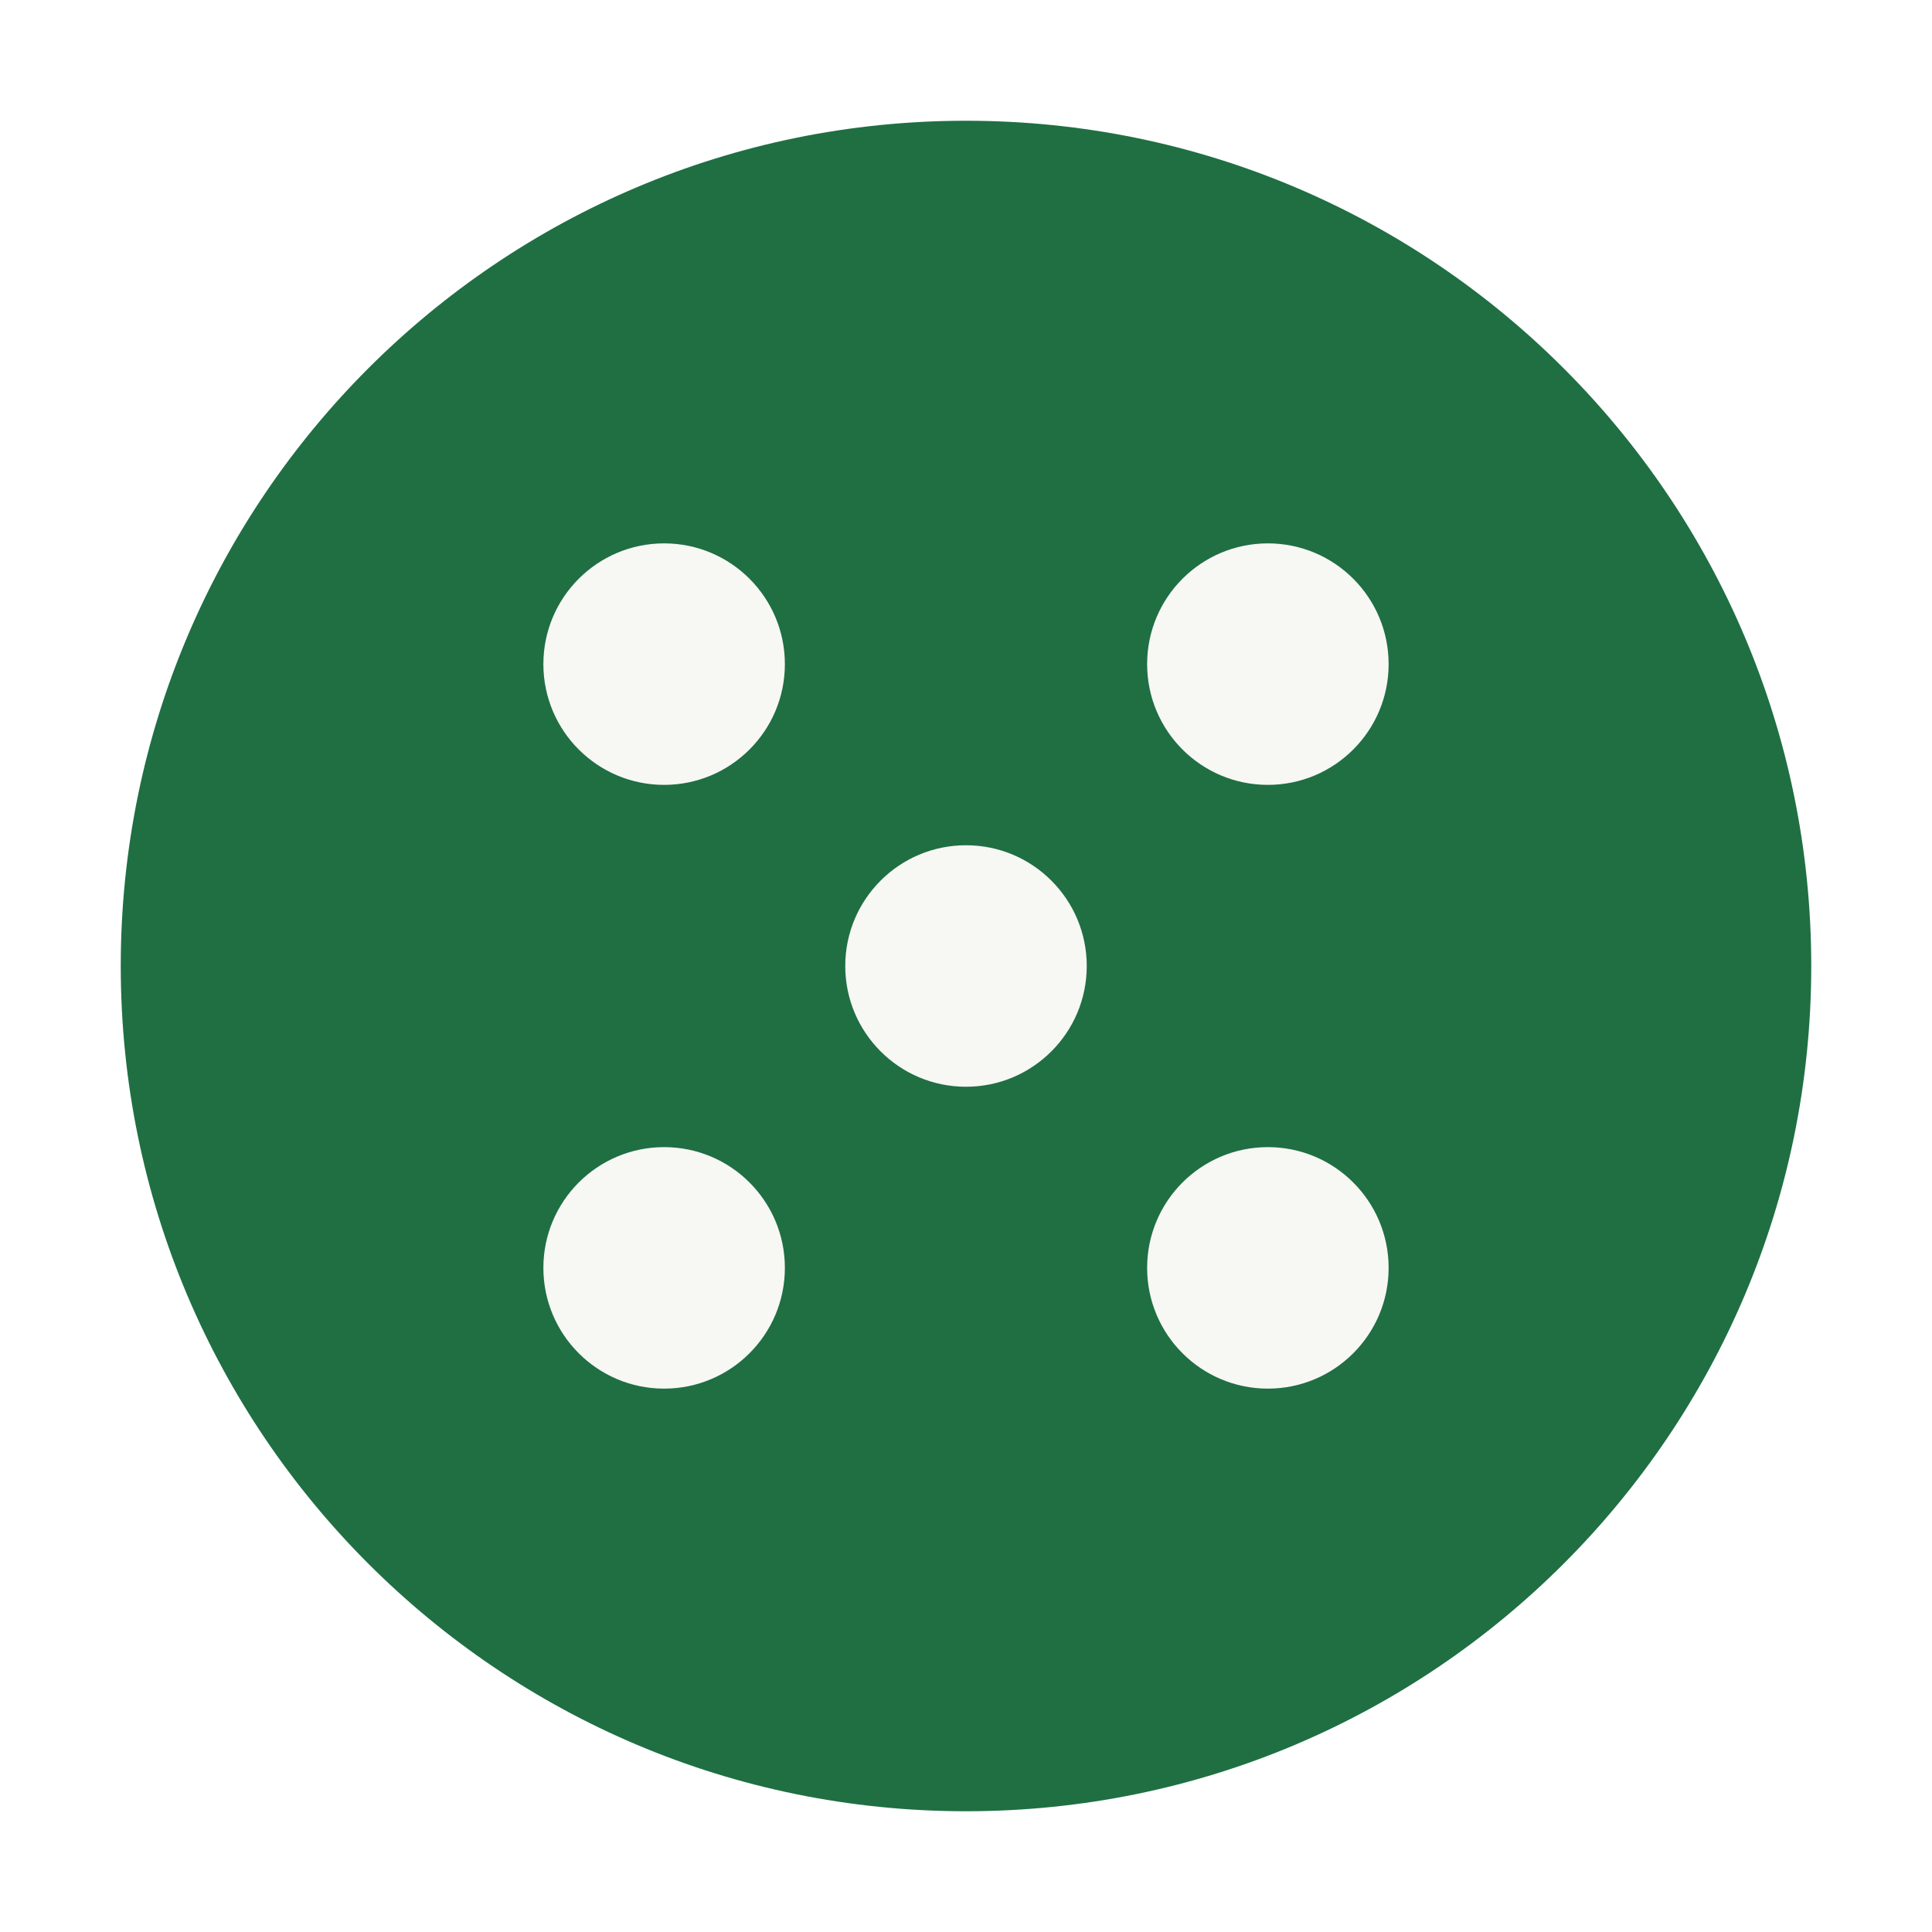
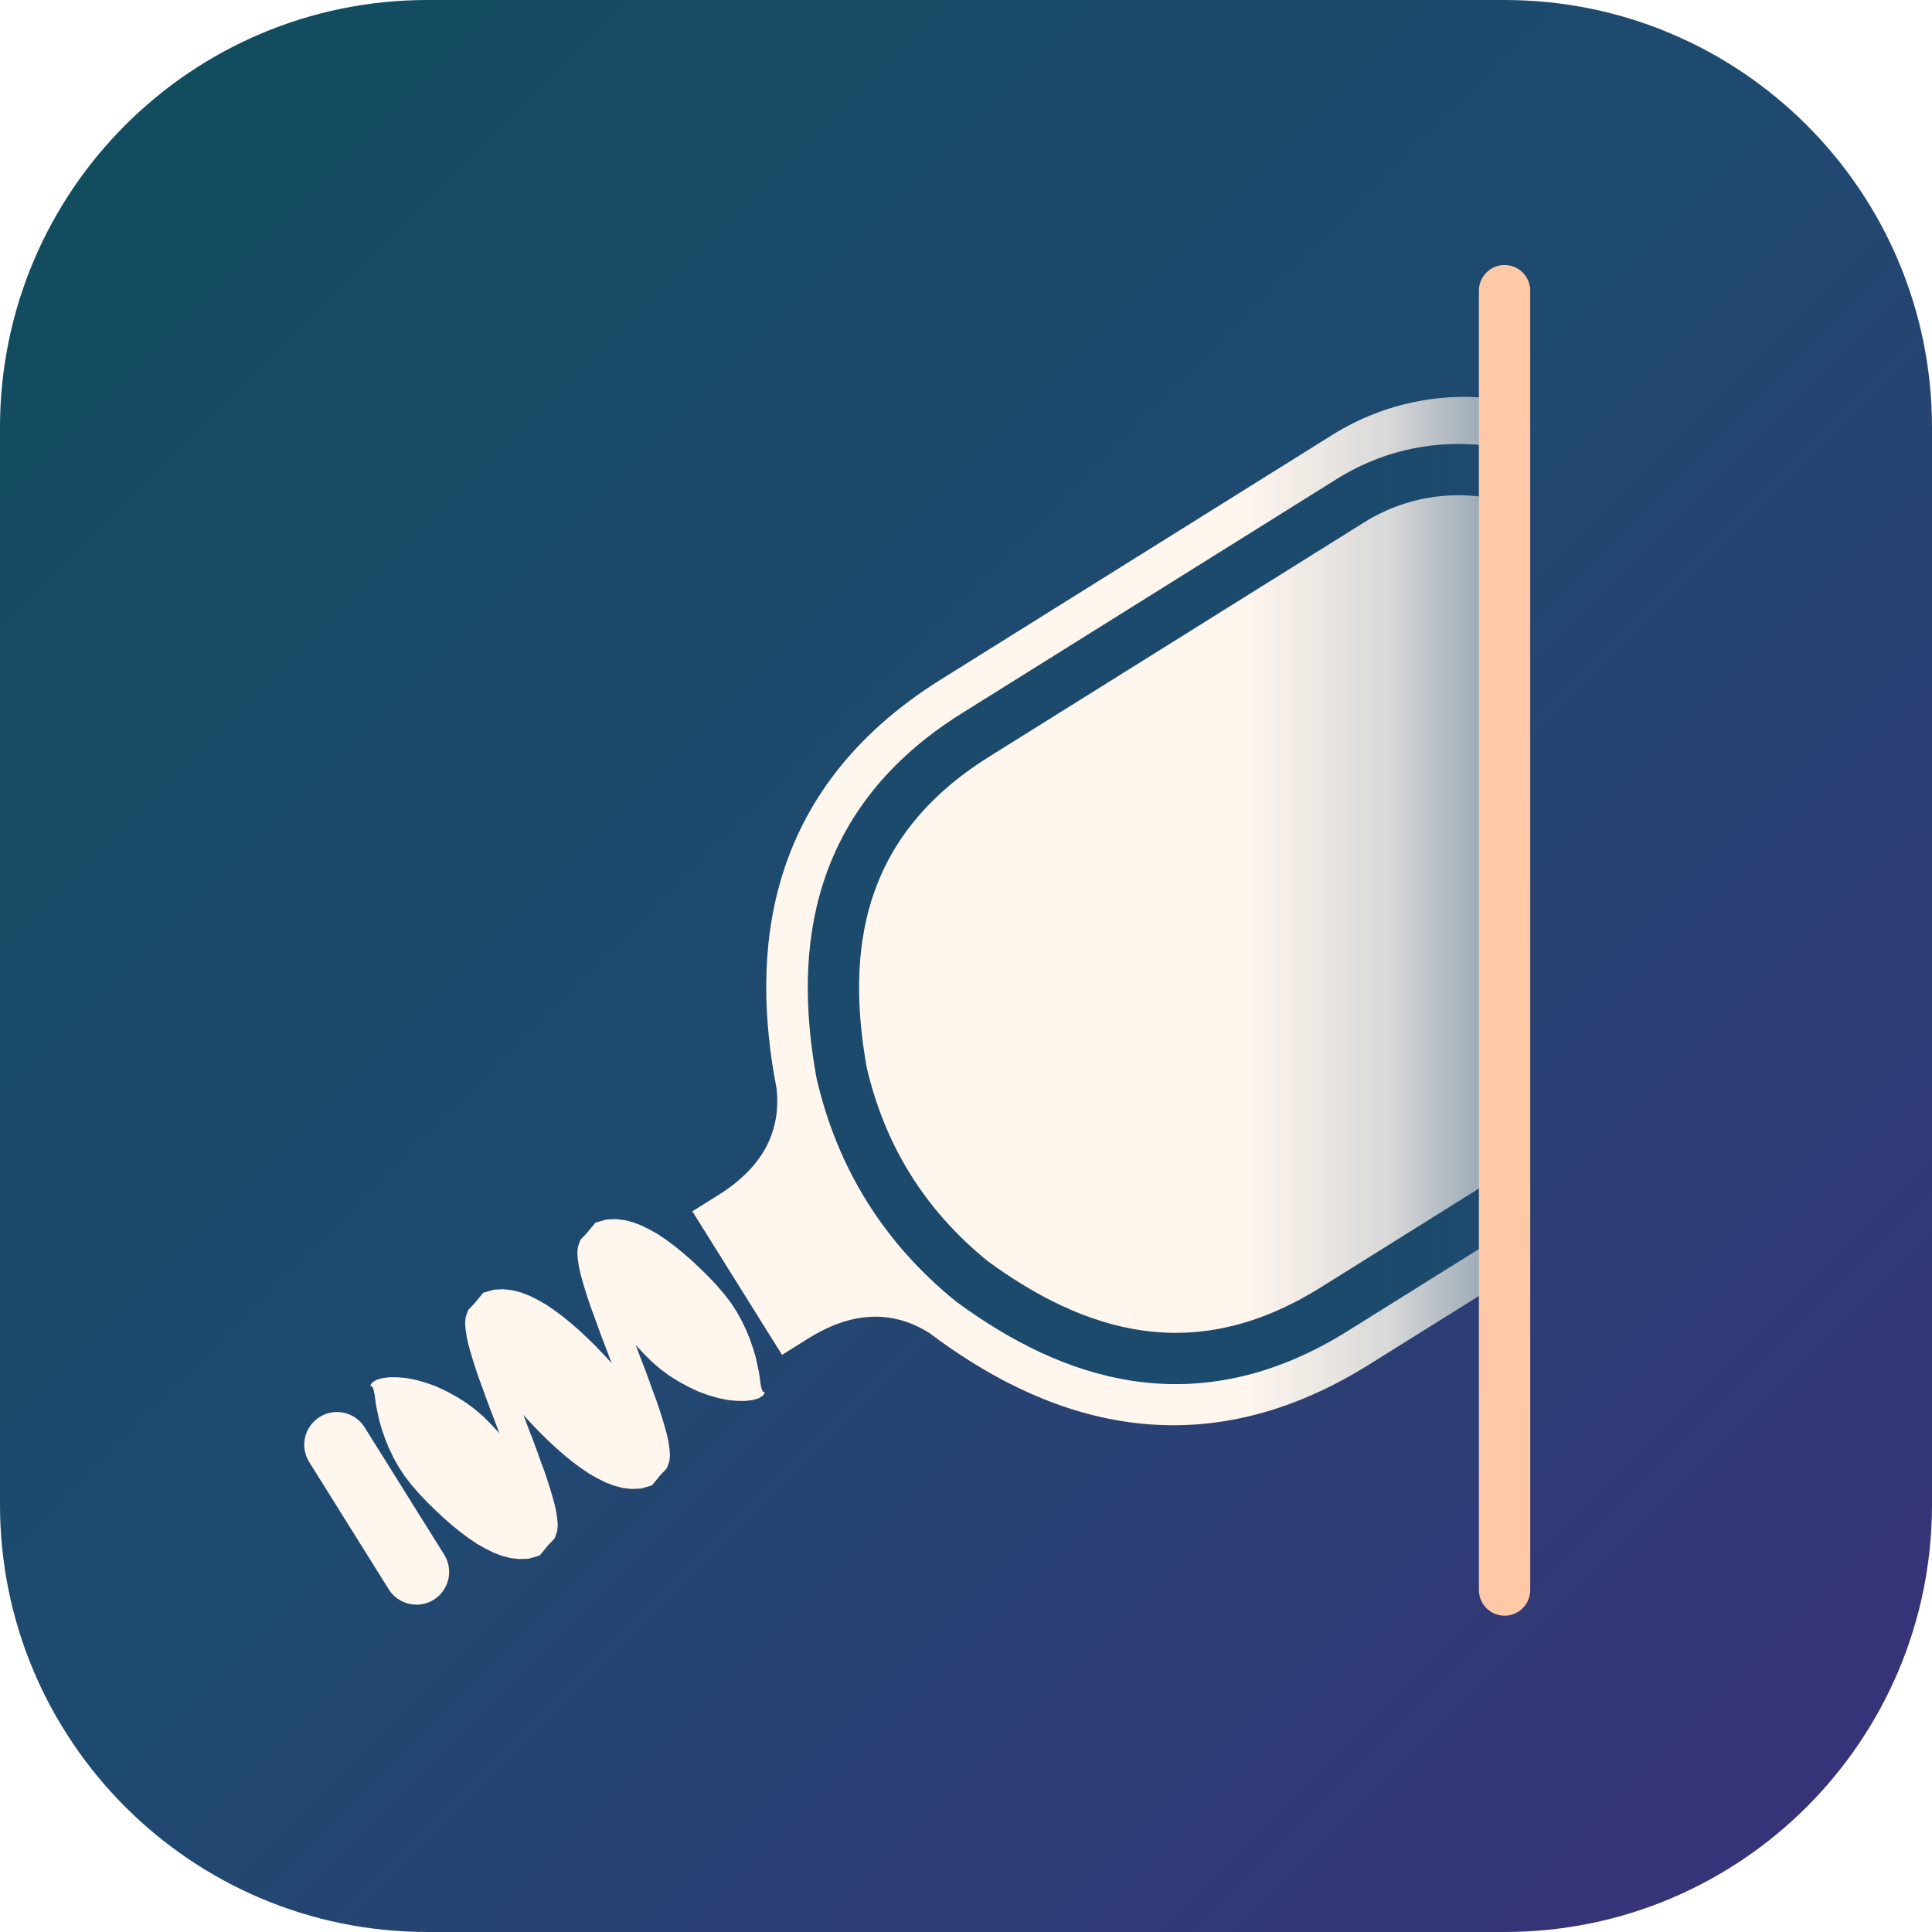
- <svg xmlns="http://www.w3.org/2000/svg" viewBox="0 0 32 32">
-   <circle cx="16" cy="16" r="14" fill="#1f6f43" />
-   <g fill="#f7f7f4">
-     <circle cx="11" cy="11" r="2" />
-     <circle cx="21" cy="11" r="2" />
-     <circle cx="16" cy="16" r="2" />
-     <circle cx="11" cy="21" r="2" />
-     <circle cx="21" cy="21" r="2" />
+ <svg xmlns="http://www.w3.org/2000/svg" viewBox="-56 -10 226 226">
+   <defs>
+     <linearGradient id="g" x1="0" y1="0" x2="1" y2="1">
+       <stop offset="0" stop-color="#0F4C5C" />
+       <stop offset=".48" stop-color="#1F4A70" />
+       <stop offset="1" stop-color="#3B2F7A" />
+     </linearGradient>
+   </defs>
+   <rect x="-56" y="-10" width="226" height="226" rx="50" fill="url(#g)" />
+   <defs>
+     <clipPath id="s">
+       <path d="M-300 -200H120V400H-300Z" />
+     </clipPath>
+   </defs>
+   <g clip-path="url(#s)">
+     <g transform="rotate(-32 120 84) translate(74 84) rotate(90) scale(2.25)">
+       <path d="M-8 -36H8A13 13 0 0 1 21 -23V1C21 12 14 17 7.5 19.5Q4.4 21 4.4 25V26.6H-4.4V25Q-4.4 21 -7.5 19.5C-14 17 -21 12 -21 1V-23A13 13 0 0 1 -8 -36Z" fill="#FFF6EE" />
+       <path d="M-7 -32.6H7A10.6 10.6 0 0 1 17.6 -22V1C17.6 9.6 12.4 13.8 6.4 16.2Q0 18.4 -6.4 16.2C-12.4 13.8 -17.6 9.6 -17.6 1V-22A10.6 10.6 0 0 1 -7 -32.6Z" fill="none" stroke="#1B4A6C" stroke-width="2.667" />
+       <path d="M5.60 28.40L5.47 28.46L5.28 28.42L5.07 28.34L4.81 28.22L4.51 28.09L4.15 27.96L3.76 27.82L3.32 27.70L2.85 27.59L2.34 27.50L1.80 27.44L1.24 27.41L0.67 27.42L0.09 27.48L-0.50 27.57L-1.09 27.69L-1.67 27.83L-2.24 27.98L-2.80 28.15L-3.33 28.33L-3.84 28.53L-4.32 28.74L-4.76 28.98L-5.17 29.23L-5.54 29.51L-5.87 29.82L-6.16 30.18L-6.41 30.62L-6.57 31.19L-6.35 31.84L-6.23 32.31L-5.99 32.62L-5.73 32.82L-5.44 32.97L-5.12 33.11L-4.77 33.24L-4.37 33.36L-3.94 33.48L-3.47 33.60L-2.97 33.72L-2.43 33.83L-1.88 33.95L-1.31 34.07L-0.73 34.18L-0.14 34.30L0.44 34.41L1.02 34.52L1.58 34.64L2.12 34.75L2.63 34.86L3.12 34.98L3.56 35.09L3.95 35.20L4.29 35.30L4.58 35.40L4.79 35.50L4.92 35.57L4.96 35.60L4.91 35.52L4.85 35.28L4.57 34.86L4.54 34.52L4.49 34.30L4.36 34.17L4.16 34.09L3.89 34.05L3.56 34.02L3.17 34.02L2.74 34.03L2.27 34.06L1.76 34.11L1.22 34.17L0.66 34.25L0.08 34.34L-0.50 34.45L-1.09 34.57L-1.67 34.71L-2.24 34.86L-2.80 35.03L-3.33 35.21L-3.84 35.41L-4.32 35.62L-4.76 35.86L-5.17 36.11L-5.54 36.39L-5.87 36.70L-6.16 37.06L-6.41 37.50L-6.57 38.07L-6.35 38.72L-6.23 39.19L-5.99 39.50L-5.73 39.70L-5.44 39.85L-5.12 39.99L-4.77 40.12L-4.37 40.24L-3.94 40.36L-3.47 40.48L-2.97 40.60L-2.43 40.71L-1.88 40.83L-1.31 40.95L-0.73 41.06L-0.14 41.18L0.44 41.29L1.02 41.40L1.58 41.52L2.12 41.63L2.63 41.74L3.12 41.86L3.56 41.97L3.95 42.08L4.29 42.18L4.58 42.28L4.79 42.38L4.92 42.45L4.96 42.48L4.91 42.40L4.85 42.16L4.57 41.74L4.54 41.40L4.49 41.18L4.36 41.05L4.16 40.97L3.89 40.93L3.56 40.90L3.17 40.90L2.74 40.91L2.27 40.94L1.76 40.99L1.22 41.05L0.66 41.13L0.08 41.22L-0.50 41.33L-1.08 41.46L-1.66 41.64L-2.22 41.86L-2.75 42.12L-3.26 42.41L-3.74 42.72L-4.17 43.06L-4.57 43.42L-4.91 43.78L-5.19 44.15L-5.42 44.51L-5.58 44.85L-5.67 45.16L-5.67 45.43L-5.60 45.60L-5.60 45.60L-5.47 45.54L-5.28 45.58L-5.07 45.66L-4.81 45.78L-4.51 45.91L-4.15 46.04L-3.76 46.18L-3.32 46.30L-2.85 46.41L-2.34 46.50L-1.80 46.56L-1.24 46.59L-0.67 46.58L-0.09 46.52L0.50 46.43L1.09 46.31L1.67 46.17L2.24 46.02L2.80 45.85L3.33 45.67L3.84 45.47L4.32 45.26L4.76 45.02L5.17 44.77L5.54 44.49L5.87 44.18L6.16 43.82L6.41 43.38L6.57 42.81L6.35 42.16L6.23 41.69L5.99 41.38L5.73 41.18L5.44 41.03L5.12 40.89L4.77 40.76L4.37 40.64L3.94 40.52L3.47 40.40L2.97 40.28L2.43 40.17L1.88 40.05L1.31 39.93L0.73 39.82L0.14 39.70L-0.44 39.59L-1.02 39.48L-1.58 39.36L-2.12 39.25L-2.63 39.14L-3.12 39.02L-3.56 38.91L-3.95 38.80L-4.29 38.70L-4.58 38.60L-4.79 38.50L-4.92 38.43L-4.96 38.40L-4.91 38.48L-4.85 38.72L-4.57 39.14L-4.54 39.48L-4.49 39.70L-4.36 39.83L-4.16 39.91L-3.89 39.95L-3.56 39.98L-3.17 39.98L-2.74 39.97L-2.27 39.94L-1.76 39.89L-1.22 39.83L-0.66 39.75L-0.08 39.66L0.50 39.55L1.09 39.43L1.67 39.29L2.24 39.14L2.80 38.97L3.33 38.79L3.84 38.59L4.32 38.38L4.76 38.14L5.17 37.89L5.54 37.61L5.87 37.30L6.16 36.94L6.41 36.50L6.57 35.93L6.35 35.28L6.23 34.81L5.99 34.50L5.73 34.30L5.44 34.15L5.12 34.01L4.77 33.88L4.37 33.76L3.94 33.64L3.47 33.52L2.97 33.40L2.43 33.29L1.88 33.17L1.31 33.05L0.73 32.94L0.14 32.82L-0.44 32.71L-1.02 32.60L-1.58 32.48L-2.12 32.37L-2.63 32.26L-3.12 32.14L-3.56 32.03L-3.95 31.92L-4.29 31.82L-4.58 31.72L-4.79 31.62L-4.92 31.55L-4.96 31.52L-4.91 31.60L-4.85 31.84L-4.57 32.26L-4.54 32.60L-4.49 32.82L-4.36 32.95L-4.16 33.03L-3.89 33.07L-3.56 33.10L-3.17 33.10L-2.74 33.09L-2.27 33.06L-1.76 33.01L-1.22 32.95L-0.66 32.87L-0.08 32.78L0.50 32.67L1.08 32.54L1.66 32.36L2.22 32.14L2.75 31.88L3.26 31.59L3.74 31.28L4.17 30.94L4.57 30.58L4.91 30.22L5.19 29.85L5.42 29.49L5.58 29.15L5.67 28.84L5.67 28.57L5.60 28.40Z" fill="#FFF6EE" />
+       <rect x="-5.6" y="47" width="11.2" height="3.4" rx="1.7" fill="#FFF6EE" />
+     </g>
  </g>
+   <defs>
+     <linearGradient id="h" gradientUnits="userSpaceOnUse" x1="90" y1="0" x2="120" y2="0">
+       <stop offset="0" stop-color="#1F4A70" stop-opacity="0" />
+       <stop offset="0.55" stop-color="#1F4A70" stop-opacity="0.175" />
+       <stop offset="1" stop-color="#1F4A70" stop-opacity="0.5" />
+     </linearGradient>
+     <clipPath id="p">
+       <path d="M-8 -36H8A13 13 0 0 1 21 -23V1C21 12 14 17 7.5 19.5Q4.4 21 4.4 25.5V43H5.8V46A2 2 0 0 1 3.8 48H-3.8A2 2 0 0 1 -5.8 46V43H-4.4V25.5Q-4.4 21 -7.5 19.5C-14 17 -21 12 -21 1V-23A13 13 0 0 1 -8 -36Z" transform="rotate(-32 120 84) translate(74 84) rotate(90) scale(2.25)" />
+     </clipPath>
+   </defs>
+   <g clip-path="url(#p)">
+     <rect x="40" y="-20" width="80" height="240" fill="url(#h)" />
+   </g>
+   <path d="M120 24V176" stroke="#FFC9A8" stroke-width="6" stroke-linecap="round" />
</svg>
